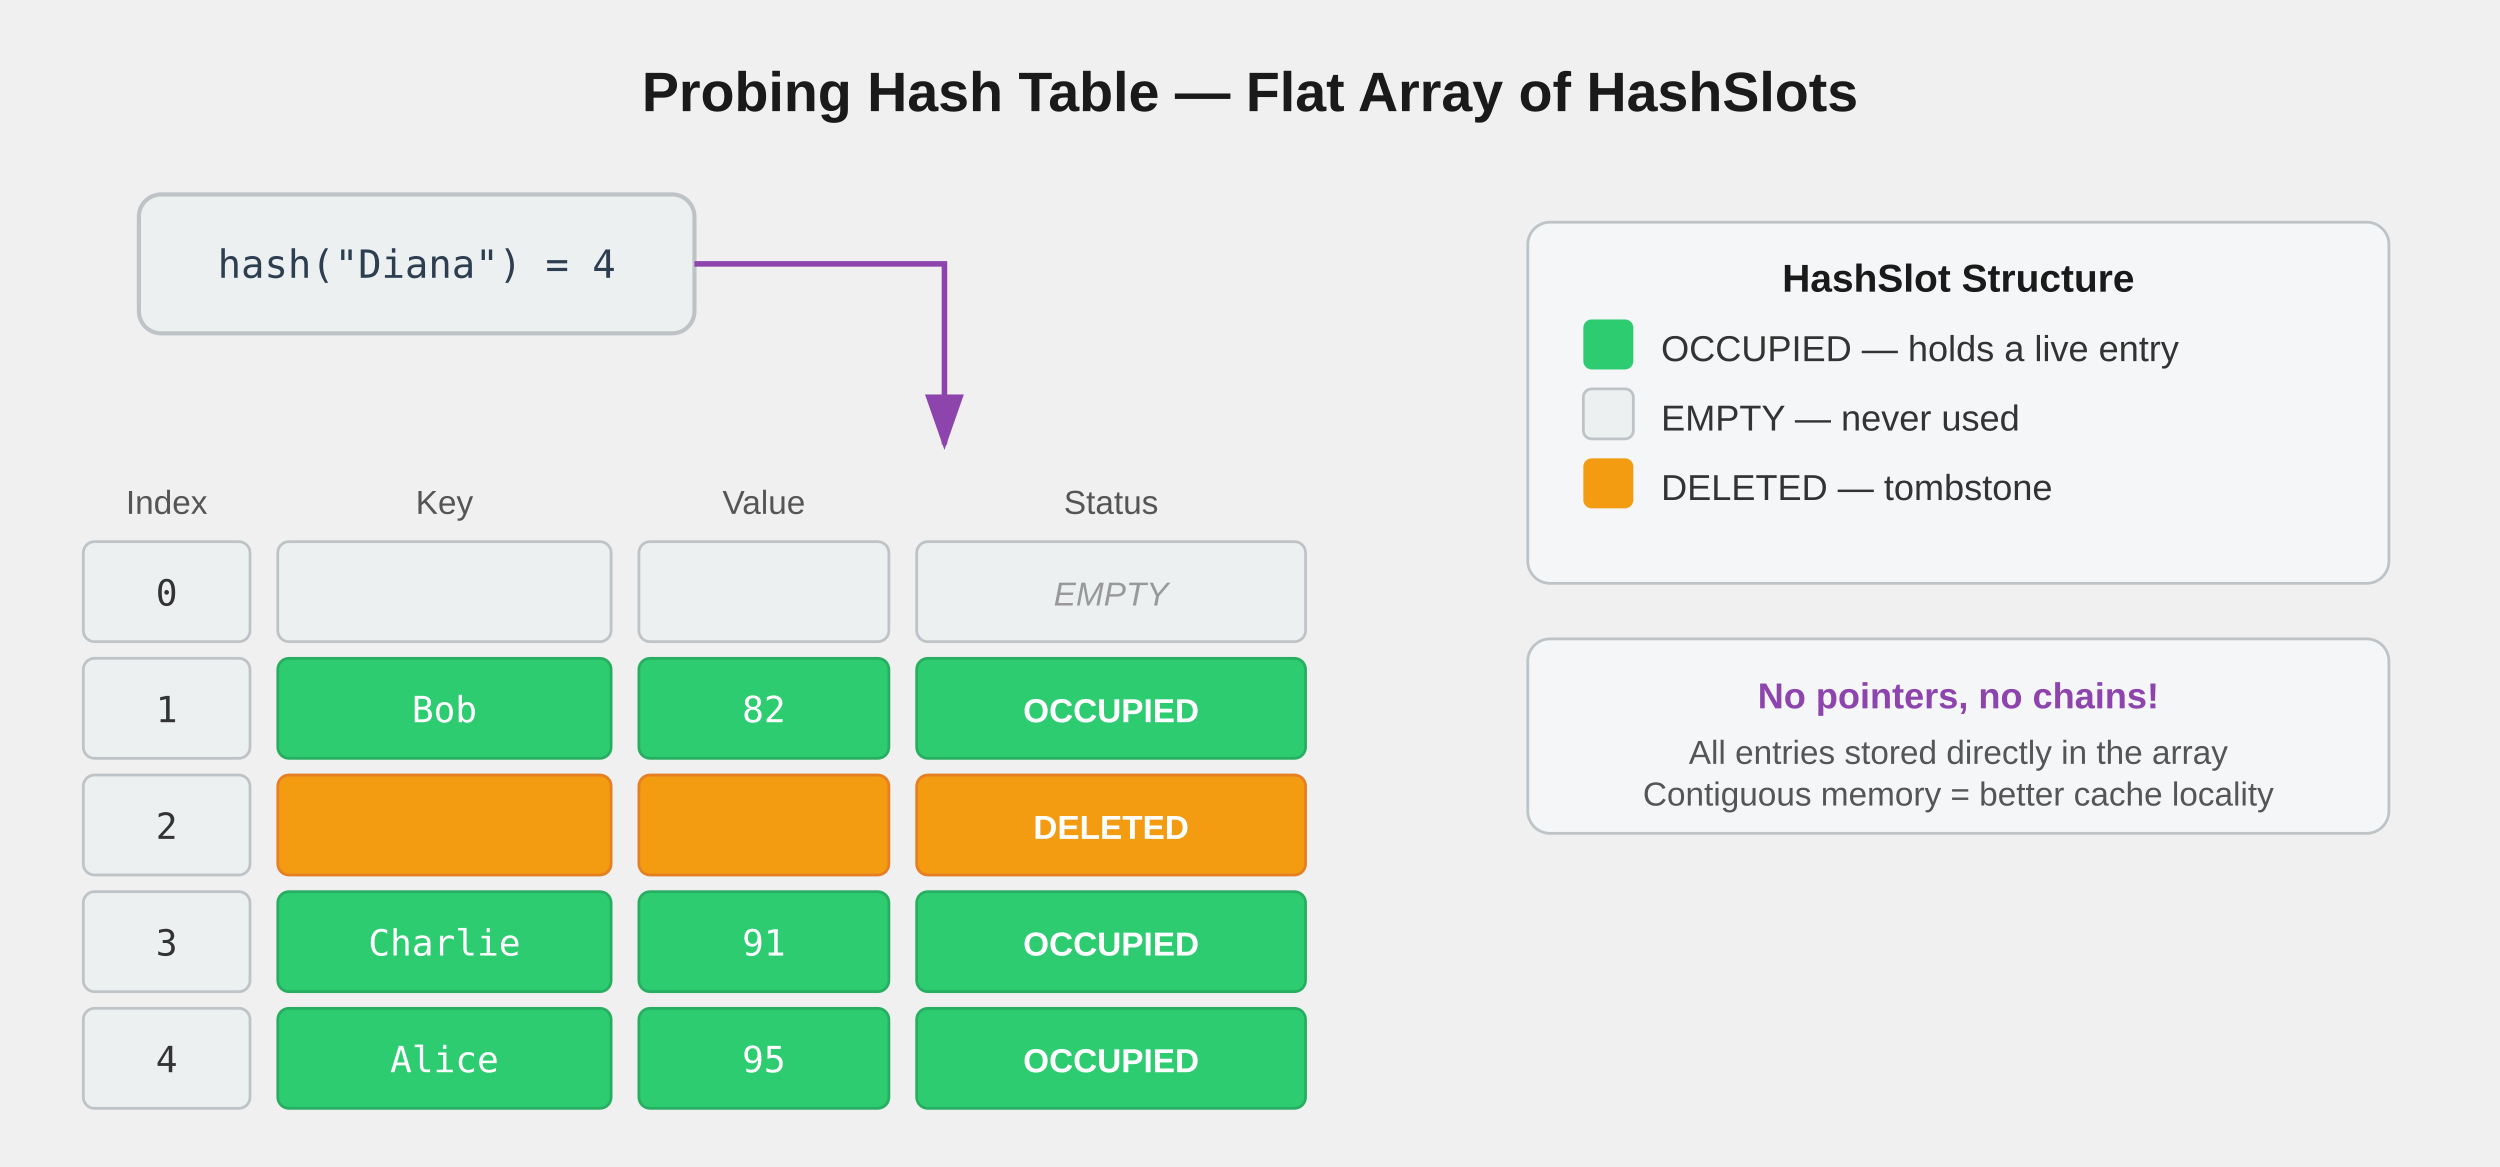
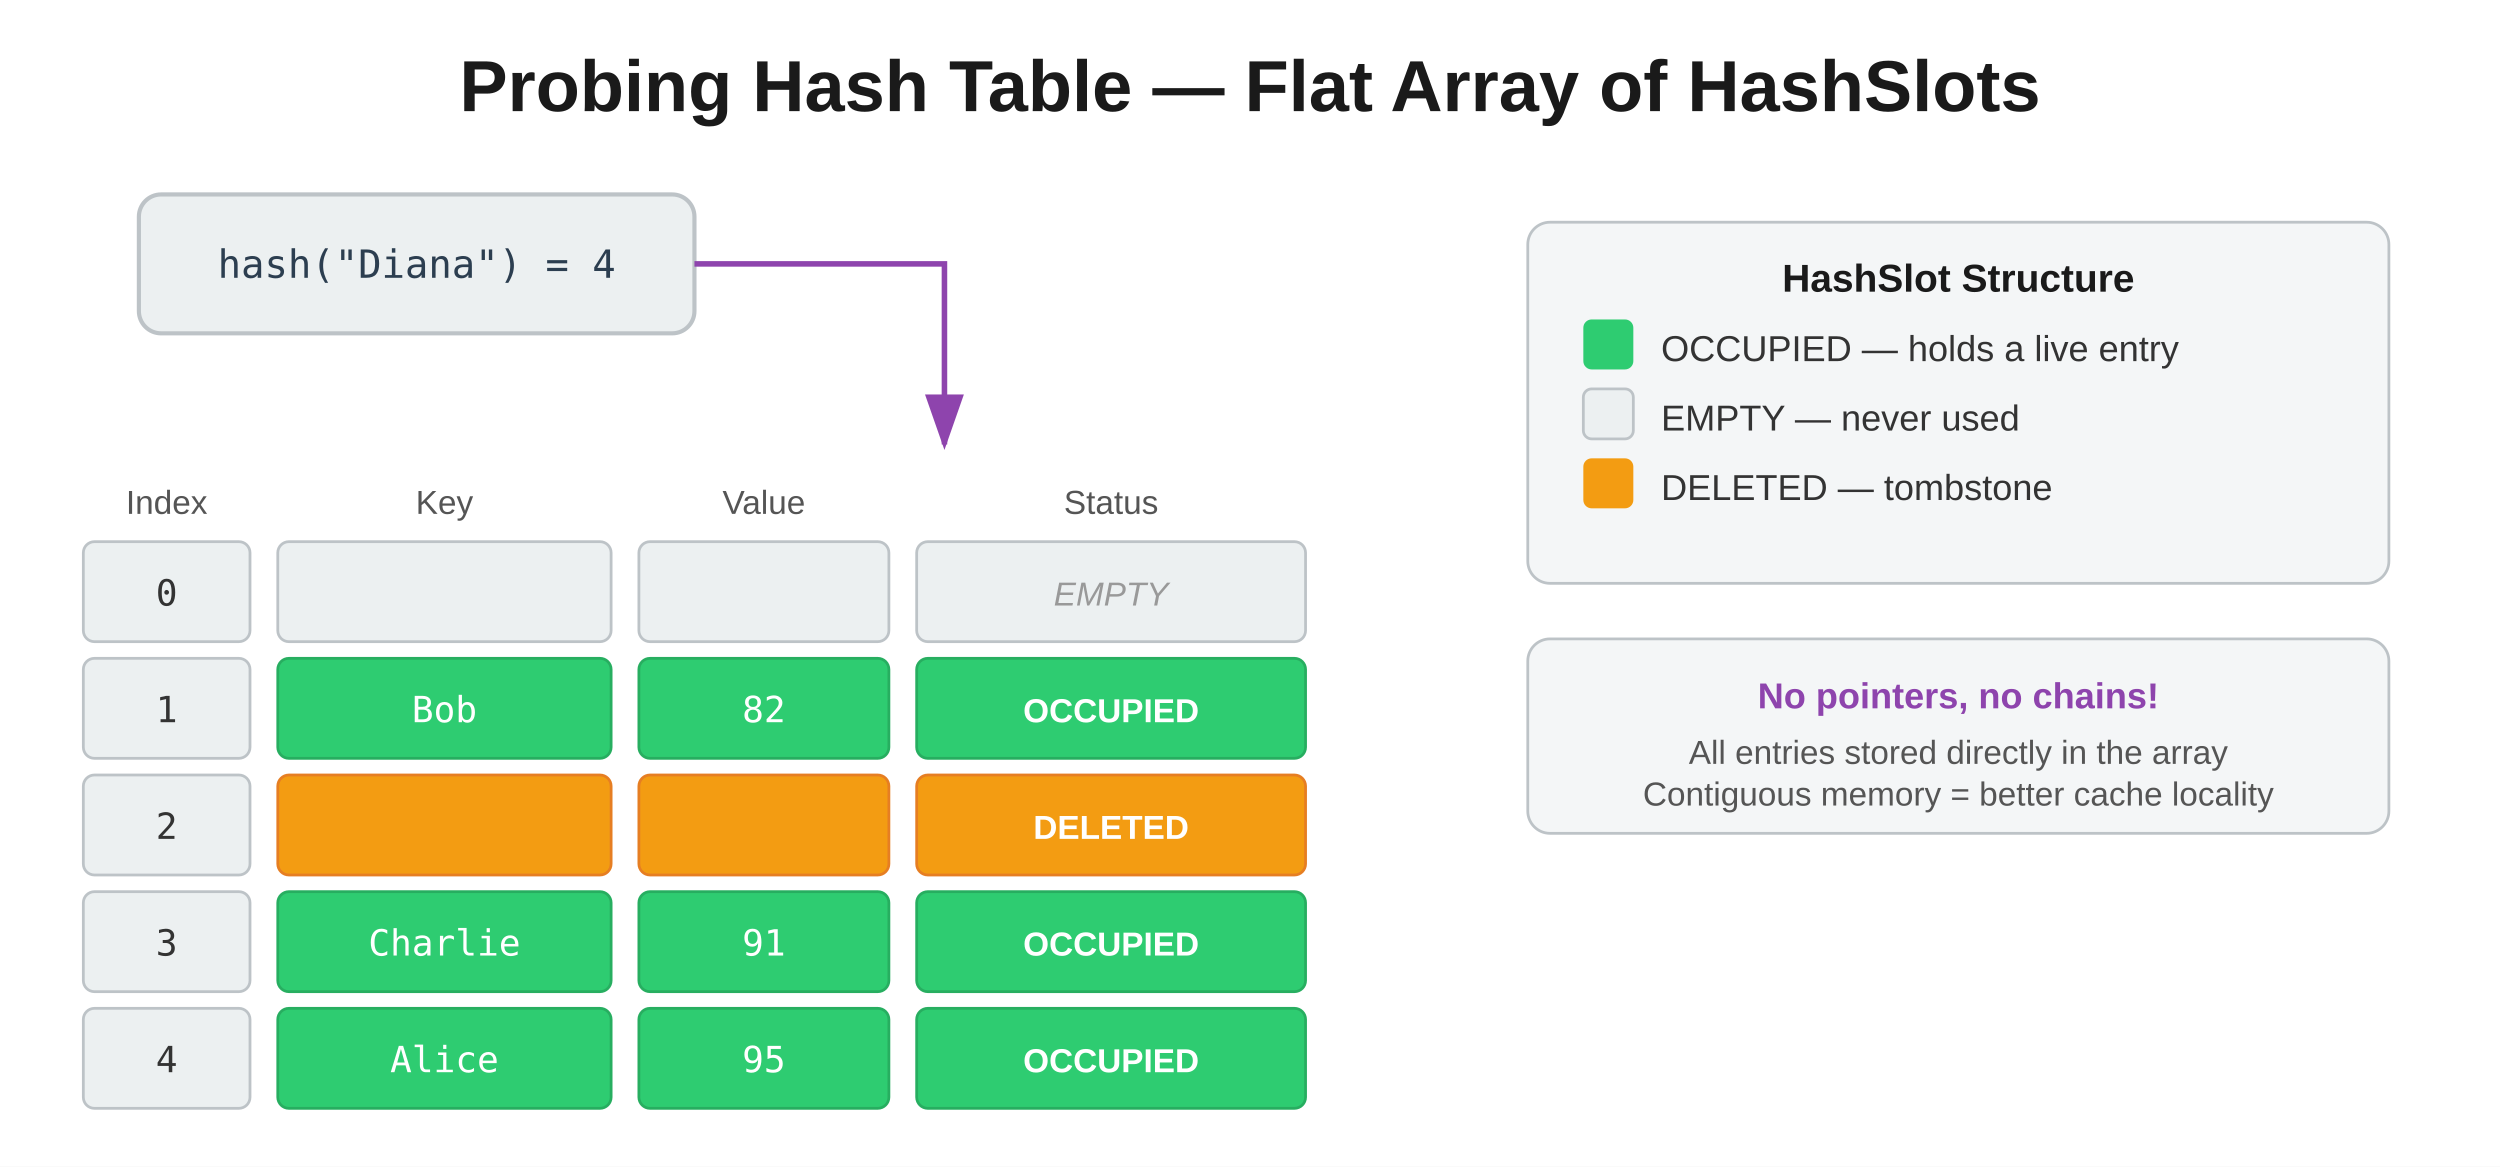
<svg xmlns="http://www.w3.org/2000/svg" viewBox="0 0 900 420" font-family="'Segoe UI', Arial, sans-serif">
+   <rect width="100%" height="100%" fill="white" />
  <defs>
    <marker id="arrowPink" markerWidth="10" markerHeight="7" refX="9" refY="3.5" orient="auto">
      <polygon points="0 0, 10 3.5, 0 7" fill="#8e44ad" />
    </marker>
  </defs>
-   <text x="450" y="40" text-anchor="middle" fill="#1a1a1a" font-size="20" font-weight="bold">Probing Hash Table — Flat Array of HashSlots</text>
+   <text x="450" y="40" text-anchor="middle" fill="#1a1a1a" font-size="26" font-weight="bold">Probing Hash Table — Flat Array of HashSlots</text>
  <rect x="50" y="70" width="200" height="50" rx="8" fill="#ecf0f1" stroke="#bdc3c7" stroke-width="1.5" />
  <text x="150" y="100" text-anchor="middle" fill="#2c3e50" font-size="14" font-family="'Consolas', monospace">hash("Diana") = 4</text>
  <path d="M250,95 L340,95 L340,160" stroke="#8e44ad" stroke-width="2" fill="none" marker-end="url(#arrowPink)" />
  <text x="60" y="185" text-anchor="middle" fill="#555" font-size="12">Index</text>
  <text x="160" y="185" text-anchor="middle" fill="#555" font-size="12">Key</text>
  <text x="275" y="185" text-anchor="middle" fill="#555" font-size="12">Value</text>
  <text x="400" y="185" text-anchor="middle" fill="#555" font-size="12">Status</text>
  <rect x="30" y="195" width="60" height="36" rx="4" fill="#ecf0f1" stroke="#bdc3c7" stroke-width="1" />
  <text x="60" y="218" text-anchor="middle" fill="#333" font-size="13" font-family="'Consolas', monospace">0</text>
  <rect x="100" y="195" width="120" height="36" rx="4" fill="#ecf0f1" stroke="#bdc3c7" stroke-width="1" />
  <rect x="230" y="195" width="90" height="36" rx="4" fill="#ecf0f1" stroke="#bdc3c7" stroke-width="1" />
  <rect x="330" y="195" width="140" height="36" rx="4" fill="#ecf0f1" stroke="#bdc3c7" stroke-width="1" />
  <text x="400" y="218" text-anchor="middle" fill="#999" font-size="12" font-style="italic">EMPTY</text>
  <rect x="30" y="237" width="60" height="36" rx="4" fill="#ecf0f1" stroke="#bdc3c7" stroke-width="1" />
  <text x="60" y="260" text-anchor="middle" fill="#333" font-size="13" font-family="'Consolas', monospace">1</text>
  <rect x="100" y="237" width="120" height="36" rx="4" fill="#2ecc71" stroke="#27ae60" stroke-width="1" />
  <text x="160" y="260" text-anchor="middle" fill="#fff" font-size="13" font-family="'Consolas', monospace">Bob</text>
  <rect x="230" y="237" width="90" height="36" rx="4" fill="#2ecc71" stroke="#27ae60" stroke-width="1" />
  <text x="275" y="260" text-anchor="middle" fill="#fff" font-size="13" font-family="'Consolas', monospace">82</text>
  <rect x="330" y="237" width="140" height="36" rx="4" fill="#2ecc71" stroke="#27ae60" stroke-width="1" />
  <text x="400" y="260" text-anchor="middle" fill="#fff" font-size="12" font-weight="bold">OCCUPIED</text>
  <rect x="30" y="279" width="60" height="36" rx="4" fill="#ecf0f1" stroke="#bdc3c7" stroke-width="1" />
  <text x="60" y="302" text-anchor="middle" fill="#333" font-size="13" font-family="'Consolas', monospace">2</text>
  <rect x="100" y="279" width="120" height="36" rx="4" fill="#f39c12" stroke="#e67e22" stroke-width="1" />
  <rect x="230" y="279" width="90" height="36" rx="4" fill="#f39c12" stroke="#e67e22" stroke-width="1" />
  <rect x="330" y="279" width="140" height="36" rx="4" fill="#f39c12" stroke="#e67e22" stroke-width="1" />
  <text x="400" y="302" text-anchor="middle" fill="#fff" font-size="12" font-weight="bold">DELETED</text>
  <rect x="30" y="321" width="60" height="36" rx="4" fill="#ecf0f1" stroke="#bdc3c7" stroke-width="1" />
  <text x="60" y="344" text-anchor="middle" fill="#333" font-size="13" font-family="'Consolas', monospace">3</text>
  <rect x="100" y="321" width="120" height="36" rx="4" fill="#2ecc71" stroke="#27ae60" stroke-width="1" />
  <text x="160" y="344" text-anchor="middle" fill="#fff" font-size="13" font-family="'Consolas', monospace">Charlie</text>
  <rect x="230" y="321" width="90" height="36" rx="4" fill="#2ecc71" stroke="#27ae60" stroke-width="1" />
  <text x="275" y="344" text-anchor="middle" fill="#fff" font-size="13" font-family="'Consolas', monospace">91</text>
  <rect x="330" y="321" width="140" height="36" rx="4" fill="#2ecc71" stroke="#27ae60" stroke-width="1" />
  <text x="400" y="344" text-anchor="middle" fill="#fff" font-size="12" font-weight="bold">OCCUPIED</text>
  <rect x="30" y="363" width="60" height="36" rx="4" fill="#ecf0f1" stroke="#bdc3c7" stroke-width="1" />
  <text x="60" y="386" text-anchor="middle" fill="#333" font-size="13" font-family="'Consolas', monospace">4</text>
  <rect x="100" y="363" width="120" height="36" rx="4" fill="#2ecc71" stroke="#27ae60" stroke-width="1" />
  <text x="160" y="386" text-anchor="middle" fill="#fff" font-size="13" font-family="'Consolas', monospace">Alice</text>
  <rect x="230" y="363" width="90" height="36" rx="4" fill="#2ecc71" stroke="#27ae60" stroke-width="1" />
  <text x="275" y="386" text-anchor="middle" fill="#fff" font-size="13" font-family="'Consolas', monospace">95</text>
  <rect x="330" y="363" width="140" height="36" rx="4" fill="#2ecc71" stroke="#27ae60" stroke-width="1" />
  <text x="400" y="386" text-anchor="middle" fill="#fff" font-size="12" font-weight="bold">OCCUPIED</text>
  <rect x="550" y="80" width="310" height="130" rx="8" fill="#f4f6f7" stroke="#bdc3c7" stroke-width="1" />
  <text x="705" y="105" text-anchor="middle" fill="#1a1a1a" font-size="14" font-weight="bold">HashSlot Structure</text>
  <rect x="570" y="115" width="18" height="18" rx="3" fill="#2ecc71" />
  <text x="598" y="130" fill="#333" font-size="13">OCCUPIED — holds a live entry</text>
  <rect x="570" y="140" width="18" height="18" rx="3" fill="#ecf0f1" stroke="#bdc3c7" stroke-width="1" />
  <text x="598" y="155" fill="#333" font-size="13">EMPTY — never used</text>
  <rect x="570" y="165" width="18" height="18" rx="3" fill="#f39c12" />
  <text x="598" y="180" fill="#333" font-size="13">DELETED — tombstone</text>
  <rect x="550" y="230" width="310" height="70" rx="8" fill="#f4f6f7" stroke="#bdc3c7" stroke-width="1" />
  <text x="705" y="255" text-anchor="middle" fill="#8e44ad" font-size="13" font-weight="bold">No pointers, no chains!</text>
  <text x="705" y="275" text-anchor="middle" fill="#555" font-size="12">All entries stored directly in the array</text>
  <text x="705" y="290" text-anchor="middle" fill="#555" font-size="12">Contiguous memory = better cache locality</text>
</svg>
